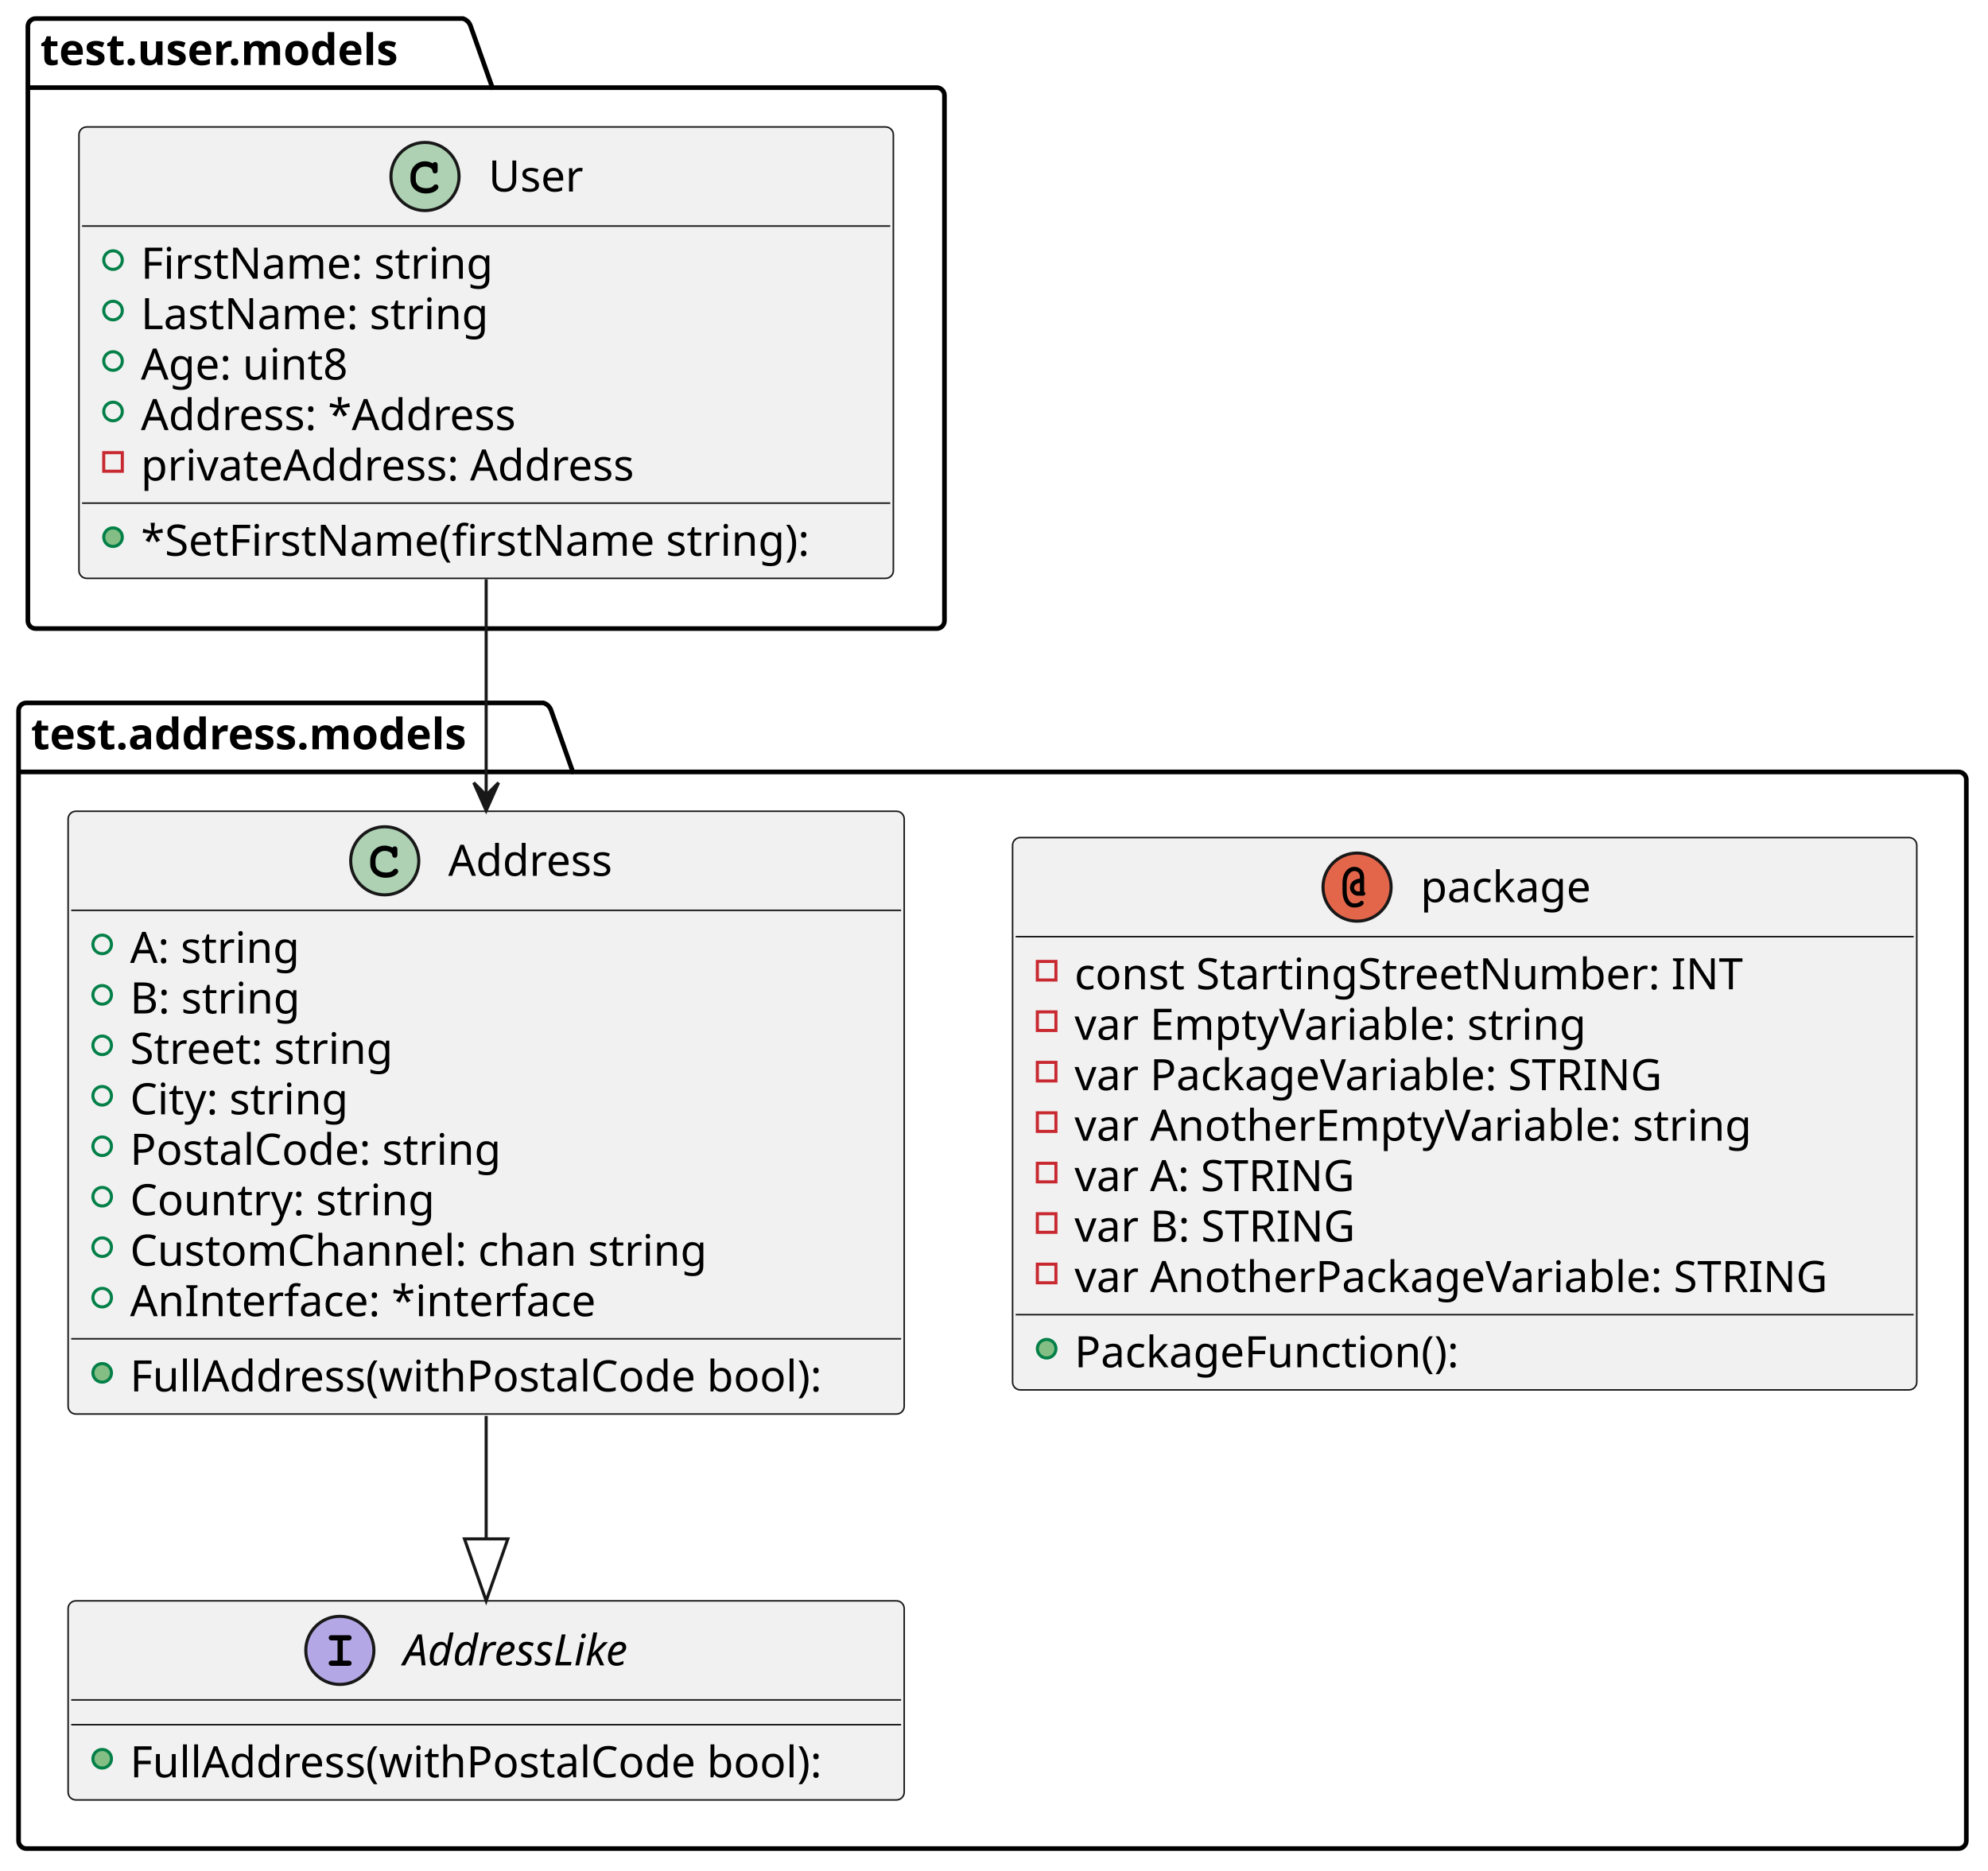
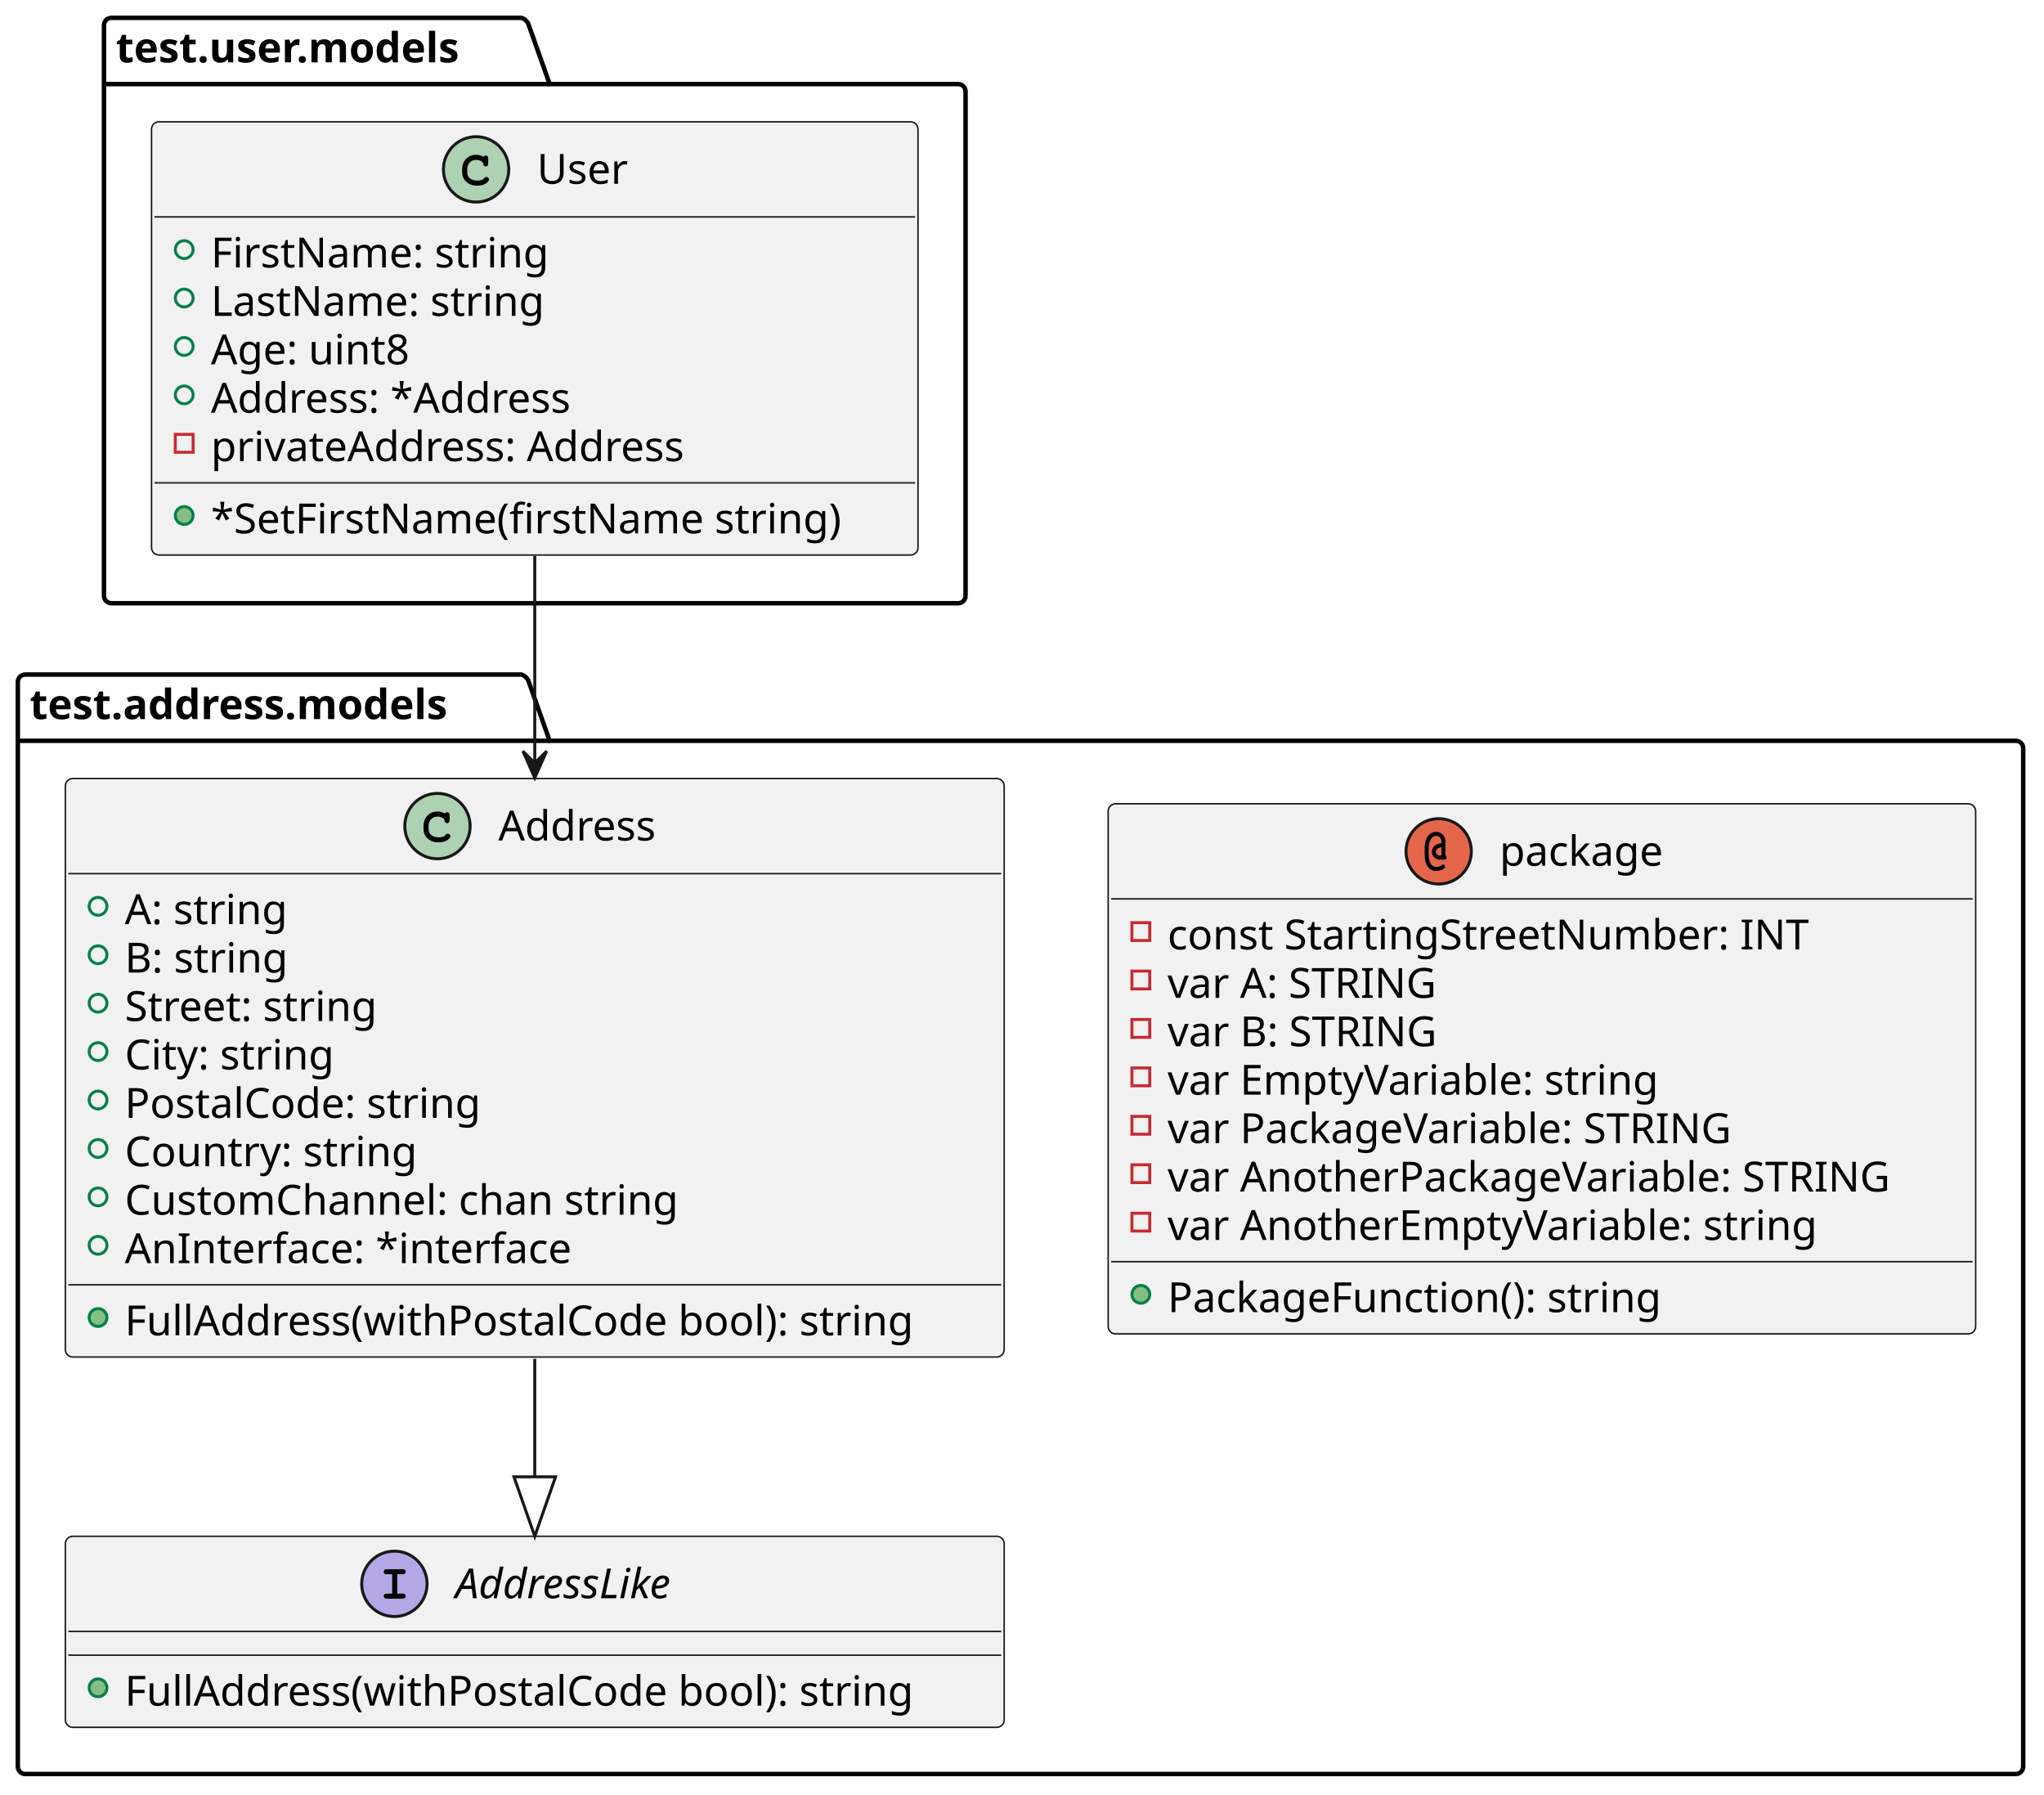
- <svg xmlns="http://www.w3.org/2000/svg" contentStyleType="text/css" height="604px" preserveAspectRatio="none" style="width:642px;height:604px;background:#FFFFFF;" version="1.1" viewBox="0 0 642 604" width="642px" zoomAndPan="magnify">
+ <svg xmlns="http://www.w3.org/2000/svg" contentStyleType="text/css" height="604px" preserveAspectRatio="none" style="width:688px;height:604px;background:#FFFFFF;" version="1.1" viewBox="0 0 688 604" width="688px" zoomAndPan="magnify">
  <defs />
  <g>
    <g id="cluster_test.address.models">
-       <path d="M8.5,227 L175.5,227 A3.75,3.75 0 0 1 178,229.5 L185,249.297 L632.5,249.297 A2.5,2.5 0 0 1 635,251.797 L635,594.5 A2.5,2.5 0 0 1 632.5,597 L8.5,597 A2.5,2.5 0 0 1 6,594.5 L6,229.5 A2.5,2.5 0 0 1 8.5,227 " style="stroke:#000000;stroke-width:1.5;fill:none;" />
+       <path d="M8.5,227 L175.5,227 A3.75,3.75 0 0 1 178,229.5 L185,249.297 L678.5,249.297 A2.5,2.5 0 0 1 681,251.797 L681,594.5 A2.5,2.5 0 0 1 678.5,597 L8.5,597 A2.5,2.5 0 0 1 6,594.5 L6,229.5 A2.5,2.5 0 0 1 8.5,227 " style="stroke:#000000;stroke-width:1.5;fill:none;" />
      <line style="stroke:#000000;stroke-width:1.5;fill:none;" x1="6" x2="185" y1="249.297" y2="249.297" />
      <text fill="#000000" font-family="sans-serif" font-size="14" font-weight="bold" lengthAdjust="spacing" textLength="166" x="10" y="241.995">test.address.models</text>
    </g>
    <g id="cluster_test.user.models">
-       <path d="M11.5,6 L149.5,6 A3.75,3.75 0 0 1 152,8.5 L159,28.297 L302.5,28.297 A2.5,2.5 0 0 1 305,30.797 L305,200.5 A2.5,2.5 0 0 1 302.5,203 L11.5,203 A2.5,2.5 0 0 1 9,200.5 L9,8.5 A2.5,2.5 0 0 1 11.5,6 " style="stroke:#000000;stroke-width:1.5;fill:none;" />
-       <line style="stroke:#000000;stroke-width:1.5;fill:none;" x1="9" x2="159" y1="28.297" y2="28.297" />
-       <text fill="#000000" font-family="sans-serif" font-size="14" font-weight="bold" lengthAdjust="spacing" textLength="137" x="13" y="20.995">test.user.models</text>
+       <path d="M37.5,6 L175.5,6 A3.75,3.75 0 0 1 178,8.5 L185,28.297 L322.5,28.297 A2.5,2.5 0 0 1 325,30.797 L325,200.5 A2.5,2.5 0 0 1 322.5,203 L37.5,203 A2.5,2.5 0 0 1 35,200.5 L35,8.5 A2.5,2.5 0 0 1 37.5,6 " style="stroke:#000000;stroke-width:1.5;fill:none;" />
+       <line style="stroke:#000000;stroke-width:1.5;fill:none;" x1="35" x2="185" y1="28.297" y2="28.297" />
+       <text fill="#000000" font-family="sans-serif" font-size="14" font-weight="bold" lengthAdjust="spacing" textLength="137" x="39" y="20.995">test.user.models</text>
    </g>
    <g id="elem_package">
-       <rect codeLine="28" fill="#F1F1F1" height="178.375" id="package" rx="2.5" ry="2.5" style="stroke:#181818;stroke-width:0.5;" width="292" x="327" y="270.5" />
-       <ellipse cx="438.25" cy="286.5" fill="#E3664A" rx="11" ry="11" style="stroke:#181818;stroke-width:1.0;" />
-       <path d="M439.172,283.75 C437.266,283.891 435.953,285.078 435.953,286.656 C435.953,288.062 437.156,289.281 438.609,289.281 C438.766,289.281 438.906,289.266 439.172,289.219 L439.172,289.281 L439.969,289.281 C440.594,289.281 440.906,289.062 440.906,288.578 C440.906,288.297 440.781,288.109 440.516,287.984 L440.516,283.203 C440.516,281.312 439.203,279.953 437.359,279.953 C435.156,279.953 433.547,282.078 433.547,285.016 L433.547,287.875 C433.547,289.125 433.828,290.344 434.344,291.266 C435.062,292.516 435.984,293.078 437.391,293.078 C439,293.078 440.391,292.422 440.391,291.625 C440.391,291.234 440.094,290.922 439.719,290.922 C439.516,290.922 439.422,290.969 439.188,291.219 C438.859,291.547 438.188,291.766 437.438,291.766 C436.688,291.766 436.156,291.5 435.75,290.906 C435.172,290.109 434.891,289.062 434.891,287.766 L434.891,285.109 C434.891,282.938 435.953,281.297 437.391,281.297 C438.438,281.297 439.172,282.078 439.172,283.203 L439.172,283.75 Z M439.172,287.859 C438.938,287.906 438.844,287.906 438.734,287.906 C437.906,287.906 437.297,287.375 437.297,286.672 C437.297,285.844 438.047,285.234 439.172,285.125 L439.172,287.859 Z " fill="#000000" />
-       <text fill="#000000" font-family="sans-serif" font-size="14" lengthAdjust="spacing" textLength="61" x="458.75" y="291.347">package</text>
-       <line style="stroke:#181818;stroke-width:0.5;" x1="328" x2="618" y1="302.5" y2="302.5" />
-       <rect fill="none" height="6" style="stroke:#C82930;stroke-width:1.0;" width="6" x="335" y="310.5" />
-       <text fill="#000000" font-family="sans-serif" font-size="14" lengthAdjust="spacing" textLength="239" x="347" y="319.495">const StartingStreetNumber: INT</text>
-       <rect fill="none" height="6" style="stroke:#C82930;stroke-width:1.0;" width="6" x="335" y="326.797" />
-       <text fill="#000000" font-family="sans-serif" font-size="14" lengthAdjust="spacing" textLength="184" x="347" y="335.792">var EmptyVariable: string</text>
-       <rect fill="none" height="6" style="stroke:#C82930;stroke-width:1.0;" width="6" x="335" y="343.094" />
-       <text fill="#000000" font-family="sans-serif" font-size="14" lengthAdjust="spacing" textLength="207" x="347" y="352.089">var PackageVariable: STRING</text>
-       <rect fill="none" height="6" style="stroke:#C82930;stroke-width:1.0;" width="6" x="335" y="359.391" />
-       <text fill="#000000" font-family="sans-serif" font-size="14" lengthAdjust="spacing" textLength="243" x="347" y="368.386">var AnotherEmptyVariable: string</text>
-       <rect fill="none" height="6" style="stroke:#C82930;stroke-width:1.0;" width="6" x="335" y="375.688" />
-       <text fill="#000000" font-family="sans-serif" font-size="14" lengthAdjust="spacing" textLength="98" x="347" y="384.683">var A: STRING</text>
-       <rect fill="none" height="6" style="stroke:#C82930;stroke-width:1.0;" width="6" x="335" y="391.984" />
-       <text fill="#000000" font-family="sans-serif" font-size="14" lengthAdjust="spacing" textLength="98" x="347" y="400.979">var B: STRING</text>
-       <rect fill="none" height="6" style="stroke:#C82930;stroke-width:1.0;" width="6" x="335" y="408.281" />
-       <text fill="#000000" font-family="sans-serif" font-size="14" lengthAdjust="spacing" textLength="266" x="347" y="417.276">var AnotherPackageVariable: STRING</text>
-       <line style="stroke:#181818;stroke-width:0.5;" x1="328" x2="618" y1="424.578" y2="424.578" />
-       <ellipse cx="338" cy="435.578" fill="#84BE84" rx="3" ry="3" style="stroke:#038048;stroke-width:1.0;" />
-       <text fill="#000000" font-family="sans-serif" font-size="14" lengthAdjust="spacing" textLength="137" x="347" y="441.573">PackageFunction():</text>
+       <rect codeLine="28" fill="#F1F1F1" height="178.375" id="package" rx="2.5" ry="2.5" style="stroke:#181818;stroke-width:0.5;" width="292" x="373" y="270.5" />
+       <ellipse cx="484.25" cy="286.5" fill="#E3664A" rx="11" ry="11" style="stroke:#181818;stroke-width:1.0;" />
+       <path d="M485.172,283.75 C483.266,283.891 481.953,285.078 481.953,286.656 C481.953,288.062 483.156,289.281 484.609,289.281 C484.766,289.281 484.906,289.266 485.172,289.219 L485.172,289.281 L485.969,289.281 C486.594,289.281 486.906,289.062 486.906,288.578 C486.906,288.297 486.781,288.109 486.516,287.984 L486.516,283.203 C486.516,281.312 485.203,279.953 483.359,279.953 C481.156,279.953 479.547,282.078 479.547,285.016 L479.547,287.875 C479.547,289.125 479.828,290.344 480.344,291.266 C481.062,292.516 481.984,293.078 483.391,293.078 C485,293.078 486.391,292.422 486.391,291.625 C486.391,291.234 486.094,290.922 485.719,290.922 C485.516,290.922 485.422,290.969 485.188,291.219 C484.859,291.547 484.188,291.766 483.438,291.766 C482.688,291.766 482.156,291.5 481.75,290.906 C481.172,290.109 480.891,289.062 480.891,287.766 L480.891,285.109 C480.891,282.938 481.953,281.297 483.391,281.297 C484.438,281.297 485.172,282.078 485.172,283.203 L485.172,283.75 Z M485.172,287.859 C484.938,287.906 484.844,287.906 484.734,287.906 C483.906,287.906 483.297,287.375 483.297,286.672 C483.297,285.844 484.047,285.234 485.172,285.125 L485.172,287.859 Z " fill="#000000" />
+       <text fill="#000000" font-family="sans-serif" font-size="14" lengthAdjust="spacing" textLength="61" x="504.75" y="291.347">package</text>
+       <line style="stroke:#181818;stroke-width:0.5;" x1="374" x2="664" y1="302.5" y2="302.5" />
+       <rect fill="none" height="6" style="stroke:#C82930;stroke-width:1.0;" width="6" x="381" y="310.5" />
+       <text fill="#000000" font-family="sans-serif" font-size="14" lengthAdjust="spacing" textLength="239" x="393" y="319.495">const StartingStreetNumber: INT</text>
+       <rect fill="none" height="6" style="stroke:#C82930;stroke-width:1.0;" width="6" x="381" y="326.797" />
+       <text fill="#000000" font-family="sans-serif" font-size="14" lengthAdjust="spacing" textLength="98" x="393" y="335.792">var A: STRING</text>
+       <rect fill="none" height="6" style="stroke:#C82930;stroke-width:1.0;" width="6" x="381" y="343.094" />
+       <text fill="#000000" font-family="sans-serif" font-size="14" lengthAdjust="spacing" textLength="98" x="393" y="352.089">var B: STRING</text>
+       <rect fill="none" height="6" style="stroke:#C82930;stroke-width:1.0;" width="6" x="381" y="359.391" />
+       <text fill="#000000" font-family="sans-serif" font-size="14" lengthAdjust="spacing" textLength="184" x="393" y="368.386">var EmptyVariable: string</text>
+       <rect fill="none" height="6" style="stroke:#C82930;stroke-width:1.0;" width="6" x="381" y="375.688" />
+       <text fill="#000000" font-family="sans-serif" font-size="14" lengthAdjust="spacing" textLength="207" x="393" y="384.683">var PackageVariable: STRING</text>
+       <rect fill="none" height="6" style="stroke:#C82930;stroke-width:1.0;" width="6" x="381" y="391.984" />
+       <text fill="#000000" font-family="sans-serif" font-size="14" lengthAdjust="spacing" textLength="266" x="393" y="400.979">var AnotherPackageVariable: STRING</text>
+       <rect fill="none" height="6" style="stroke:#C82930;stroke-width:1.0;" width="6" x="381" y="408.281" />
+       <text fill="#000000" font-family="sans-serif" font-size="14" lengthAdjust="spacing" textLength="243" x="393" y="417.276">var AnotherEmptyVariable: string</text>
+       <line style="stroke:#181818;stroke-width:0.5;" x1="374" x2="664" y1="424.578" y2="424.578" />
+       <ellipse cx="384" cy="435.578" fill="#84BE84" rx="3" ry="3" style="stroke:#038048;stroke-width:1.0;" />
+       <text fill="#000000" font-family="sans-serif" font-size="14" lengthAdjust="spacing" textLength="183" x="393" y="441.573">PackageFunction(): string</text>
    </g>
    <g id="elem_AddressLike">
-       <rect codeLine="12" fill="#F1F1F1" height="64.297" id="AddressLike" rx="2.5" ry="2.5" style="stroke:#181818;stroke-width:0.5;" width="270" x="22" y="517" />
-       <ellipse cx="109.75" cy="533" fill="#B4A7E5" rx="11" ry="11" style="stroke:#181818;stroke-width:1.0;" />
-       <path d="M110.703,529.781 L112.422,529.781 C112.812,529.781 113,529.75 113.125,529.672 C113.391,529.516 113.531,529.234 113.531,528.938 C113.531,528.672 113.422,528.406 113.188,528.234 C113.016,528.125 112.875,528.094 112.422,528.094 L107.281,528.094 C106.844,528.094 106.719,528.109 106.562,528.203 C106.312,528.359 106.156,528.656 106.156,528.938 C106.156,529.219 106.297,529.469 106.516,529.641 C106.672,529.75 106.859,529.781 107.281,529.781 L109,529.781 L109,536.297 L107.281,536.297 C106.844,536.297 106.719,536.312 106.562,536.422 C106.312,536.578 106.156,536.859 106.156,537.156 C106.156,537.406 106.297,537.672 106.516,537.828 C106.672,537.953 106.875,538 107.281,538 L112.422,538 C113.172,538 113.531,537.719 113.531,537.156 C113.531,536.875 113.422,536.625 113.188,536.453 C113.016,536.328 112.875,536.297 112.422,536.297 L110.703,536.297 L110.703,529.781 Z " fill="#000000" />
-       <text fill="#000000" font-family="sans-serif" font-size="14" font-style="italic" lengthAdjust="spacing" textLength="86" x="130.25" y="537.847">AddressLike</text>
-       <line style="stroke:#181818;stroke-width:0.5;" x1="23" x2="291" y1="549" y2="549" />
-       <line style="stroke:#181818;stroke-width:0.5;" x1="23" x2="291" y1="557" y2="557" />
+       <rect codeLine="12" fill="#F1F1F1" height="64.297" id="AddressLike" rx="2.5" ry="2.5" style="stroke:#181818;stroke-width:0.5;" width="316" x="22" y="517" />
+       <ellipse cx="132.75" cy="533" fill="#B4A7E5" rx="11" ry="11" style="stroke:#181818;stroke-width:1.0;" />
+       <path d="M133.703,529.781 L135.422,529.781 C135.812,529.781 136,529.75 136.125,529.672 C136.391,529.516 136.531,529.234 136.531,528.938 C136.531,528.672 136.422,528.406 136.188,528.234 C136.016,528.125 135.875,528.094 135.422,528.094 L130.281,528.094 C129.844,528.094 129.719,528.109 129.562,528.203 C129.312,528.359 129.156,528.656 129.156,528.938 C129.156,529.219 129.297,529.469 129.516,529.641 C129.672,529.75 129.859,529.781 130.281,529.781 L132,529.781 L132,536.297 L130.281,536.297 C129.844,536.297 129.719,536.312 129.562,536.422 C129.312,536.578 129.156,536.859 129.156,537.156 C129.156,537.406 129.297,537.672 129.516,537.828 C129.672,537.953 129.875,538 130.281,538 L135.422,538 C136.172,538 136.531,537.719 136.531,537.156 C136.531,536.875 136.422,536.625 136.188,536.453 C136.016,536.328 135.875,536.297 135.422,536.297 L133.703,536.297 L133.703,529.781 Z " fill="#000000" />
+       <text fill="#000000" font-family="sans-serif" font-size="14" font-style="italic" lengthAdjust="spacing" textLength="86" x="153.25" y="537.847">AddressLike</text>
+       <line style="stroke:#181818;stroke-width:0.5;" x1="23" x2="337" y1="549" y2="549" />
+       <line style="stroke:#181818;stroke-width:0.5;" x1="23" x2="337" y1="557" y2="557" />
      <ellipse cx="33" cy="568" fill="#84BE84" rx="3" ry="3" style="stroke:#038048;stroke-width:1.0;" />
-       <text fill="#000000" font-family="sans-serif" font-size="14" lengthAdjust="spacing" textLength="244" x="42" y="573.995">FullAddress(withPostalCode bool):</text>
+       <text fill="#000000" font-family="sans-serif" font-size="14" lengthAdjust="spacing" textLength="290" x="42" y="573.995">FullAddress(withPostalCode bool): string</text>
    </g>
    <g id="elem_Address">
-       <rect codeLine="15" fill="#F1F1F1" height="194.672" id="Address" rx="2.5" ry="2.5" style="stroke:#181818;stroke-width:0.5;" width="270" x="22" y="262" />
-       <ellipse cx="124.25" cy="278" fill="#ADD1B2" rx="11" ry="11" style="stroke:#181818;stroke-width:1.0;" />
-       <path d="M126.594,273.672 C125.656,273.234 125.062,273.094 124.188,273.094 C121.562,273.094 119.562,275.172 119.562,277.891 L119.562,279.016 C119.562,281.594 121.672,283.484 124.562,283.484 C125.781,283.484 126.938,283.188 127.688,282.641 C128.266,282.234 128.594,281.781 128.594,281.391 C128.594,280.938 128.203,280.547 127.734,280.547 C127.516,280.547 127.312,280.625 127.125,280.812 C126.672,281.297 126.672,281.297 126.484,281.391 C126.062,281.656 125.375,281.781 124.609,281.781 C122.562,281.781 121.266,280.688 121.266,278.984 L121.266,277.891 C121.266,276.109 122.516,274.797 124.25,274.797 C124.828,274.797 125.438,274.953 125.906,275.203 C126.391,275.484 126.562,275.703 126.656,276.109 C126.719,276.516 126.75,276.641 126.891,276.766 C127.031,276.906 127.266,277.016 127.484,277.016 C127.75,277.016 128.016,276.875 128.188,276.656 C128.297,276.5 128.328,276.312 128.328,275.891 L128.328,274.469 C128.328,274.031 128.312,273.906 128.219,273.75 C128.062,273.484 127.781,273.344 127.484,273.344 C127.188,273.344 126.984,273.438 126.766,273.75 L126.594,273.672 Z " fill="#000000" />
-       <text fill="#000000" font-family="sans-serif" font-size="14" lengthAdjust="spacing" textLength="57" x="144.75" y="282.847">Address</text>
-       <line style="stroke:#181818;stroke-width:0.5;" x1="23" x2="291" y1="294" y2="294" />
+       <rect codeLine="15" fill="#F1F1F1" height="194.672" id="Address" rx="2.5" ry="2.5" style="stroke:#181818;stroke-width:0.5;" width="316" x="22" y="262" />
+       <ellipse cx="147.25" cy="278" fill="#ADD1B2" rx="11" ry="11" style="stroke:#181818;stroke-width:1.0;" />
+       <path d="M149.594,273.672 C148.656,273.234 148.062,273.094 147.188,273.094 C144.562,273.094 142.562,275.172 142.562,277.891 L142.562,279.016 C142.562,281.594 144.672,283.484 147.562,283.484 C148.781,283.484 149.938,283.188 150.688,282.641 C151.266,282.234 151.594,281.781 151.594,281.391 C151.594,280.938 151.203,280.547 150.734,280.547 C150.516,280.547 150.312,280.625 150.125,280.812 C149.672,281.297 149.672,281.297 149.484,281.391 C149.062,281.656 148.375,281.781 147.609,281.781 C145.562,281.781 144.266,280.688 144.266,278.984 L144.266,277.891 C144.266,276.109 145.516,274.797 147.25,274.797 C147.828,274.797 148.438,274.953 148.906,275.203 C149.391,275.484 149.562,275.703 149.656,276.109 C149.719,276.516 149.75,276.641 149.891,276.766 C150.031,276.906 150.266,277.016 150.484,277.016 C150.75,277.016 151.016,276.875 151.188,276.656 C151.297,276.5 151.328,276.312 151.328,275.891 L151.328,274.469 C151.328,274.031 151.312,273.906 151.219,273.75 C151.062,273.484 150.781,273.344 150.484,273.344 C150.188,273.344 149.984,273.438 149.766,273.75 L149.594,273.672 Z " fill="#000000" />
+       <text fill="#000000" font-family="sans-serif" font-size="14" lengthAdjust="spacing" textLength="57" x="167.75" y="282.847">Address</text>
+       <line style="stroke:#181818;stroke-width:0.5;" x1="23" x2="337" y1="294" y2="294" />
      <ellipse cx="33" cy="305" fill="none" rx="3" ry="3" style="stroke:#038048;stroke-width:1.0;" />
      <text fill="#000000" font-family="sans-serif" font-size="14" lengthAdjust="spacing" textLength="61" x="42" y="310.995">A: string</text>
      <ellipse cx="33" cy="321.297" fill="none" rx="3" ry="3" style="stroke:#038048;stroke-width:1.0;" />
      <text fill="#000000" font-family="sans-serif" font-size="14" lengthAdjust="spacing" textLength="61" x="42" y="327.292">B: string</text>
      <ellipse cx="33" cy="337.594" fill="none" rx="3" ry="3" style="stroke:#038048;stroke-width:1.0;" />
      <text fill="#000000" font-family="sans-serif" font-size="14" lengthAdjust="spacing" textLength="98" x="42" y="343.589">Street: string</text>
      <ellipse cx="33" cy="353.891" fill="none" rx="3" ry="3" style="stroke:#038048;stroke-width:1.0;" />
      <text fill="#000000" font-family="sans-serif" font-size="14" lengthAdjust="spacing" textLength="80" x="42" y="359.886">City: string</text>
      <ellipse cx="33" cy="370.188" fill="none" rx="3" ry="3" style="stroke:#038048;stroke-width:1.0;" />
      <text fill="#000000" font-family="sans-serif" font-size="14" lengthAdjust="spacing" textLength="132" x="42" y="376.183">PostalCode: string</text>
      <ellipse cx="33" cy="386.484" fill="none" rx="3" ry="3" style="stroke:#038048;stroke-width:1.0;" />
      <text fill="#000000" font-family="sans-serif" font-size="14" lengthAdjust="spacing" textLength="108" x="42" y="392.479">Country: string</text>
      <ellipse cx="33" cy="402.781" fill="none" rx="3" ry="3" style="stroke:#038048;stroke-width:1.0;" />
      <text fill="#000000" font-family="sans-serif" font-size="14" lengthAdjust="spacing" textLength="202" x="42" y="408.776">CustomChannel: chan string</text>
      <ellipse cx="33" cy="419.078" fill="none" rx="3" ry="3" style="stroke:#038048;stroke-width:1.0;" />
      <text fill="#000000" font-family="sans-serif" font-size="14" lengthAdjust="spacing" textLength="167" x="42" y="425.073">AnInterface: *interface</text>
-       <line style="stroke:#181818;stroke-width:0.5;" x1="23" x2="291" y1="432.375" y2="432.375" />
+       <line style="stroke:#181818;stroke-width:0.5;" x1="23" x2="337" y1="432.375" y2="432.375" />
      <ellipse cx="33" cy="443.375" fill="#84BE84" rx="3" ry="3" style="stroke:#038048;stroke-width:1.0;" />
-       <text fill="#000000" font-family="sans-serif" font-size="14" lengthAdjust="spacing" textLength="244" x="42" y="449.37">FullAddress(withPostalCode bool):</text>
+       <text fill="#000000" font-family="sans-serif" font-size="14" lengthAdjust="spacing" textLength="290" x="42" y="449.37">FullAddress(withPostalCode bool): string</text>
    </g>
    <g id="elem_User">
-       <rect codeLine="34" fill="#F1F1F1" height="145.781" id="User" rx="2.5" ry="2.5" style="stroke:#181818;stroke-width:0.5;" width="263" x="25.5" y="41" />
-       <ellipse cx="137.25" cy="57" fill="#ADD1B2" rx="11" ry="11" style="stroke:#181818;stroke-width:1.0;" />
-       <path d="M139.594,52.672 C138.656,52.234 138.062,52.094 137.188,52.094 C134.562,52.094 132.562,54.172 132.562,56.891 L132.562,58.016 C132.562,60.594 134.672,62.484 137.562,62.484 C138.781,62.484 139.938,62.188 140.688,61.641 C141.266,61.234 141.594,60.781 141.594,60.391 C141.594,59.938 141.203,59.547 140.734,59.547 C140.516,59.547 140.312,59.625 140.125,59.812 C139.672,60.297 139.672,60.297 139.484,60.391 C139.062,60.656 138.375,60.781 137.609,60.781 C135.562,60.781 134.266,59.688 134.266,57.984 L134.266,56.891 C134.266,55.109 135.516,53.797 137.25,53.797 C137.828,53.797 138.438,53.953 138.906,54.203 C139.391,54.484 139.562,54.703 139.656,55.109 C139.719,55.516 139.75,55.641 139.891,55.766 C140.031,55.906 140.266,56.016 140.484,56.016 C140.75,56.016 141.016,55.875 141.188,55.656 C141.297,55.5 141.328,55.312 141.328,54.891 L141.328,53.469 C141.328,53.031 141.312,52.906 141.219,52.75 C141.062,52.484 140.781,52.344 140.484,52.344 C140.188,52.344 139.984,52.438 139.766,52.75 L139.594,52.672 Z " fill="#000000" />
-       <text fill="#000000" font-family="sans-serif" font-size="14" lengthAdjust="spacing" textLength="31" x="157.75" y="61.847">User</text>
-       <line style="stroke:#181818;stroke-width:0.5;" x1="26.5" x2="287.5" y1="73" y2="73" />
-       <ellipse cx="36.5" cy="84" fill="none" rx="3" ry="3" style="stroke:#038048;stroke-width:1.0;" />
-       <text fill="#000000" font-family="sans-serif" font-size="14" lengthAdjust="spacing" textLength="124" x="45.5" y="89.995">FirstName: string</text>
-       <ellipse cx="36.5" cy="100.297" fill="none" rx="3" ry="3" style="stroke:#038048;stroke-width:1.0;" />
-       <text fill="#000000" font-family="sans-serif" font-size="14" lengthAdjust="spacing" textLength="122" x="45.5" y="106.292">LastName: string</text>
-       <ellipse cx="36.5" cy="116.594" fill="none" rx="3" ry="3" style="stroke:#038048;stroke-width:1.0;" />
-       <text fill="#000000" font-family="sans-serif" font-size="14" lengthAdjust="spacing" textLength="73" x="45.5" y="122.589">Age: uint8</text>
-       <ellipse cx="36.5" cy="132.891" fill="none" rx="3" ry="3" style="stroke:#038048;stroke-width:1.0;" />
-       <text fill="#000000" font-family="sans-serif" font-size="14" lengthAdjust="spacing" textLength="130" x="45.5" y="138.886">Address: *Address</text>
-       <rect fill="none" height="6" style="stroke:#C82930;stroke-width:1.0;" width="6" x="33.5" y="146.188" />
-       <text fill="#000000" font-family="sans-serif" font-size="14" lengthAdjust="spacing" textLength="175" x="45.5" y="155.183">privateAddress: Address</text>
-       <line style="stroke:#181818;stroke-width:0.5;" x1="26.5" x2="287.5" y1="162.484" y2="162.484" />
-       <ellipse cx="36.5" cy="173.484" fill="#84BE84" rx="3" ry="3" style="stroke:#038048;stroke-width:1.0;" />
-       <text fill="#000000" font-family="sans-serif" font-size="14" lengthAdjust="spacing" textLength="237" x="45.5" y="179.48">*SetFirstName(firstName string):</text>
+       <rect codeLine="34" fill="#F1F1F1" height="145.781" id="User" rx="2.5" ry="2.5" style="stroke:#181818;stroke-width:0.5;" width="258" x="51" y="41" />
+       <ellipse cx="160.25" cy="57" fill="#ADD1B2" rx="11" ry="11" style="stroke:#181818;stroke-width:1.0;" />
+       <path d="M162.594,52.672 C161.656,52.234 161.062,52.094 160.188,52.094 C157.562,52.094 155.562,54.172 155.562,56.891 L155.562,58.016 C155.562,60.594 157.672,62.484 160.562,62.484 C161.781,62.484 162.938,62.188 163.688,61.641 C164.266,61.234 164.594,60.781 164.594,60.391 C164.594,59.938 164.203,59.547 163.734,59.547 C163.516,59.547 163.312,59.625 163.125,59.812 C162.672,60.297 162.672,60.297 162.484,60.391 C162.062,60.656 161.375,60.781 160.609,60.781 C158.562,60.781 157.266,59.688 157.266,57.984 L157.266,56.891 C157.266,55.109 158.516,53.797 160.25,53.797 C160.828,53.797 161.438,53.953 161.906,54.203 C162.391,54.484 162.562,54.703 162.656,55.109 C162.719,55.516 162.75,55.641 162.891,55.766 C163.031,55.906 163.266,56.016 163.484,56.016 C163.75,56.016 164.016,55.875 164.188,55.656 C164.297,55.5 164.328,55.312 164.328,54.891 L164.328,53.469 C164.328,53.031 164.312,52.906 164.219,52.75 C164.062,52.484 163.781,52.344 163.484,52.344 C163.188,52.344 162.984,52.438 162.766,52.75 L162.594,52.672 Z " fill="#000000" />
+       <text fill="#000000" font-family="sans-serif" font-size="14" lengthAdjust="spacing" textLength="31" x="180.75" y="61.847">User</text>
+       <line style="stroke:#181818;stroke-width:0.5;" x1="52" x2="308" y1="73" y2="73" />
+       <ellipse cx="62" cy="84" fill="none" rx="3" ry="3" style="stroke:#038048;stroke-width:1.0;" />
+       <text fill="#000000" font-family="sans-serif" font-size="14" lengthAdjust="spacing" textLength="124" x="71" y="89.995">FirstName: string</text>
+       <ellipse cx="62" cy="100.297" fill="none" rx="3" ry="3" style="stroke:#038048;stroke-width:1.0;" />
+       <text fill="#000000" font-family="sans-serif" font-size="14" lengthAdjust="spacing" textLength="122" x="71" y="106.292">LastName: string</text>
+       <ellipse cx="62" cy="116.594" fill="none" rx="3" ry="3" style="stroke:#038048;stroke-width:1.0;" />
+       <text fill="#000000" font-family="sans-serif" font-size="14" lengthAdjust="spacing" textLength="73" x="71" y="122.589">Age: uint8</text>
+       <ellipse cx="62" cy="132.891" fill="none" rx="3" ry="3" style="stroke:#038048;stroke-width:1.0;" />
+       <text fill="#000000" font-family="sans-serif" font-size="14" lengthAdjust="spacing" textLength="130" x="71" y="138.886">Address: *Address</text>
+       <rect fill="none" height="6" style="stroke:#C82930;stroke-width:1.0;" width="6" x="59" y="146.188" />
+       <text fill="#000000" font-family="sans-serif" font-size="14" lengthAdjust="spacing" textLength="175" x="71" y="155.183">privateAddress: Address</text>
+       <line style="stroke:#181818;stroke-width:0.5;" x1="52" x2="308" y1="162.484" y2="162.484" />
+       <ellipse cx="62" cy="173.484" fill="#84BE84" rx="3" ry="3" style="stroke:#038048;stroke-width:1.0;" />
+       <text fill="#000000" font-family="sans-serif" font-size="14" lengthAdjust="spacing" textLength="232" x="71" y="179.48">*SetFirstName(firstName string)</text>
    </g>
    <g id="link_User_Address">
-       <path codeLine="43" d="M157,187.07 C157,208.843 157,233.175 157,256.511 " fill="none" id="User-to-Address" style="stroke:#181818;stroke-width:1.0;" />
-       <polygon fill="#181818" points="157,261.788,161,252.788,157,256.788,153,252.788,157,261.788" style="stroke:#181818;stroke-width:1.0;" />
+       <path codeLine="43" d="M180,187.07 C180,208.843 180,233.175 180,256.511 " fill="none" id="User-to-Address" style="stroke:#181818;stroke-width:1.0;" />
+       <polygon fill="#181818" points="180,261.788,184,252.788,180,256.788,176,252.788,180,261.788" style="stroke:#181818;stroke-width:1.0;" />
    </g>
    <g id="link_Address_AddressLike">
-       <path codeLine="44" d="M157,457.271 C157,470.984 157,484.61 157,496.975 " fill="none" id="Address-to-AddressLike" style="stroke:#181818;stroke-width:1.0;" />
-       <polygon fill="none" points="164,496.996,157,516.996,150,496.996,164,496.996" style="stroke:#181818;stroke-width:1.0;" />
+       <path codeLine="44" d="M180,457.271 C180,470.984 180,484.61 180,496.975 " fill="none" id="Address-to-AddressLike" style="stroke:#181818;stroke-width:1.0;" />
+       <polygon fill="none" points="187,496.996,180,516.996,173,496.996,187,496.996" style="stroke:#181818;stroke-width:1.0;" />
    </g>
  </g>
</svg>
